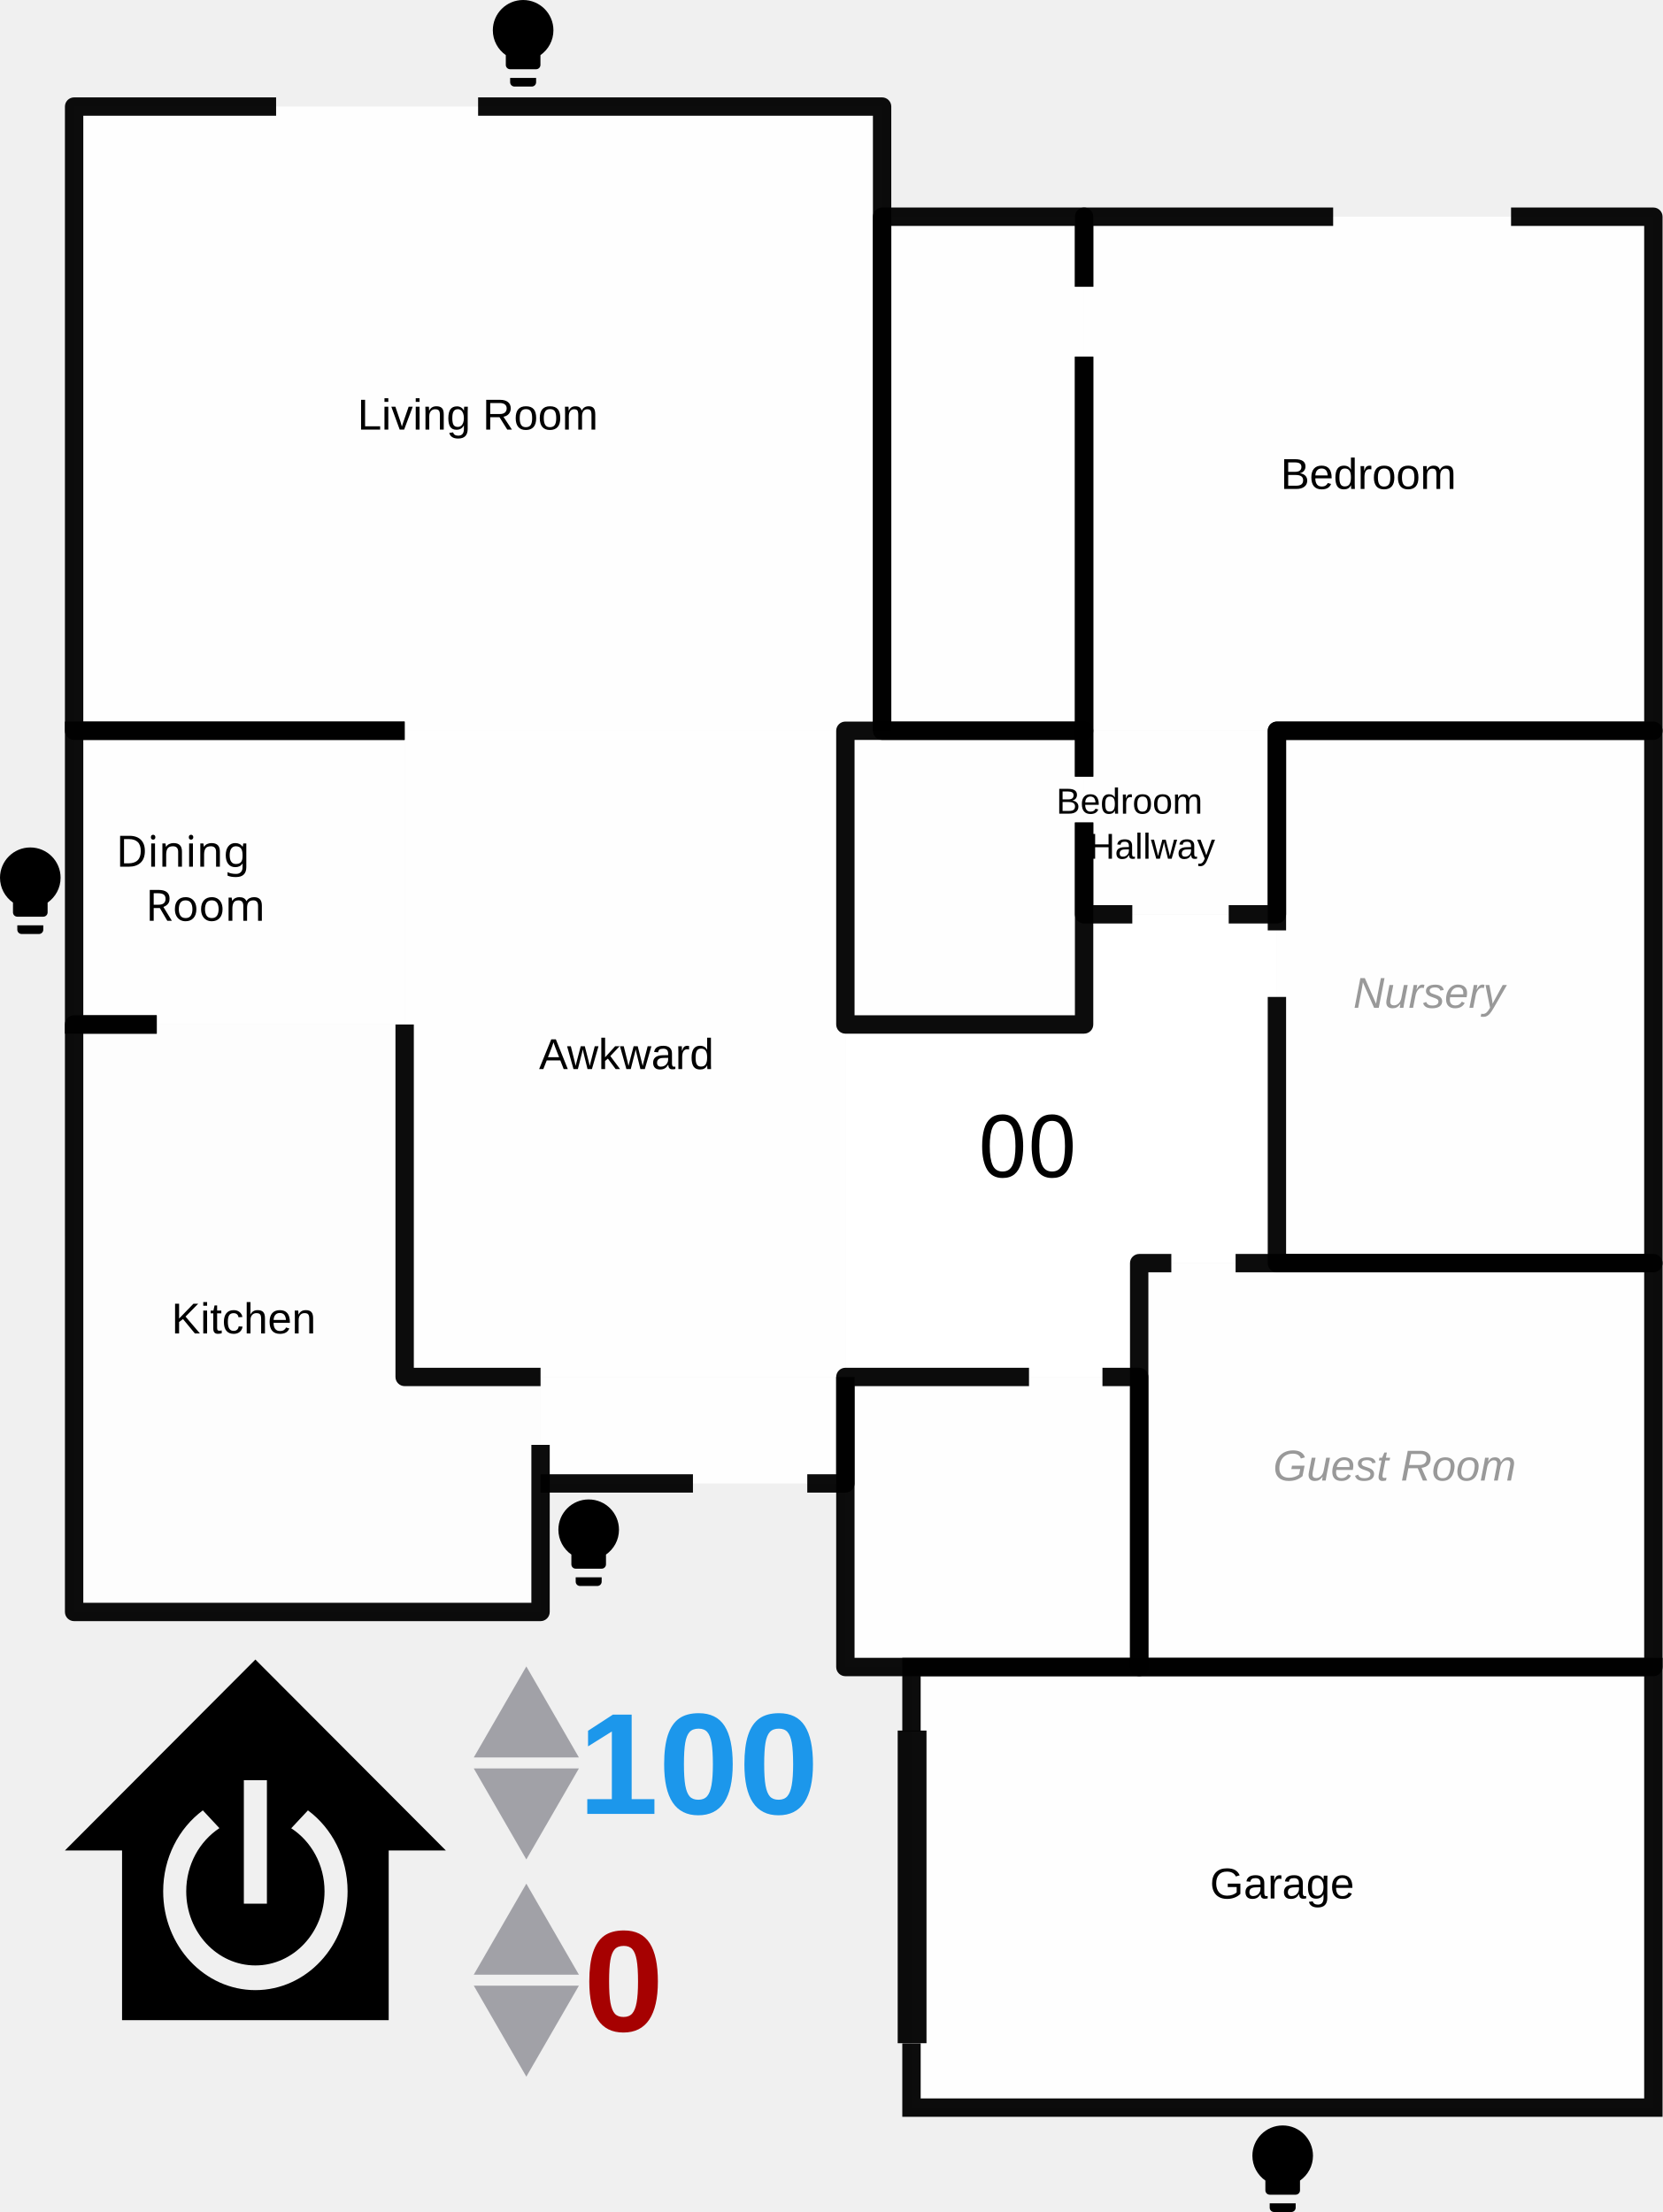
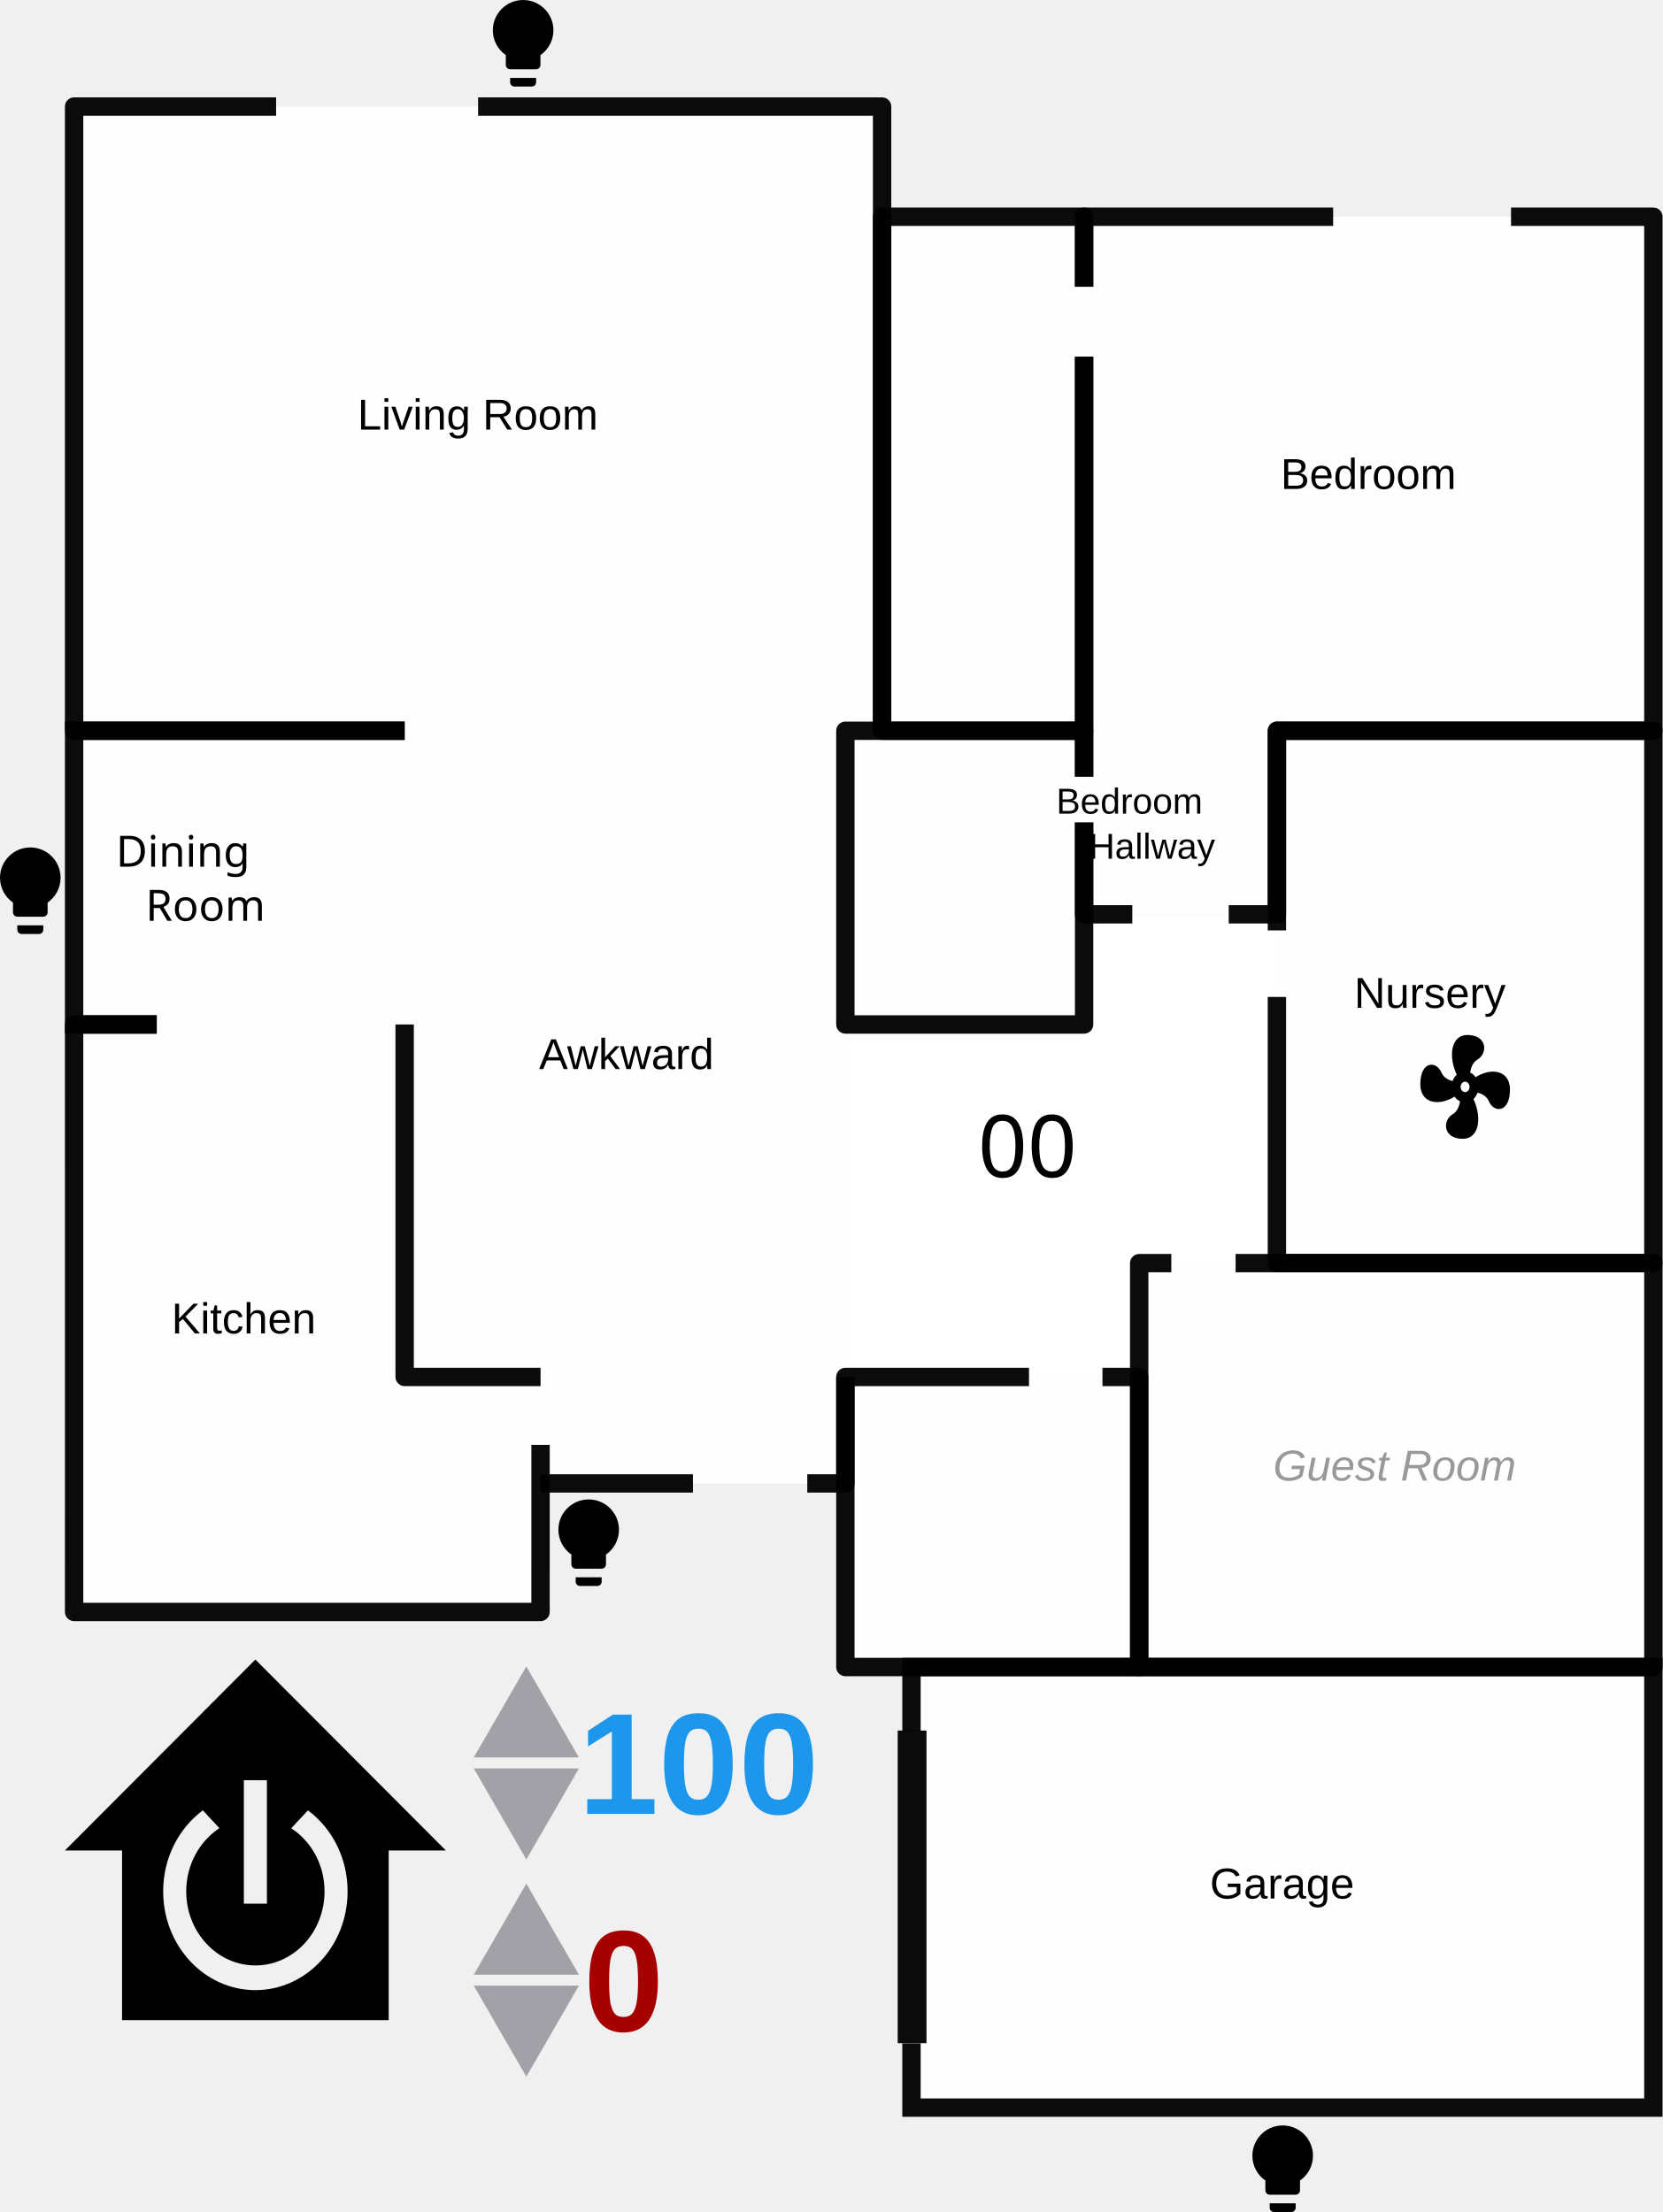
<svg xmlns="http://www.w3.org/2000/svg" width="576.137" height="766.756" viewBox="0 0 576.137 766.756" id="svg2" version="1.1">
  <defs id="defs4" />
  <path id="light.living_room_lights_level" d="m 25.682,36.937 280,0 0,216.364 -280,0 z" style="opacity:0.95;fill:#ffffff;fill-opacity:0.997;stroke:none;stroke-width:0.625;stroke-linejoin:round;stroke-miterlimit:4;stroke-dasharray:none;stroke-dashoffset:0;stroke-opacity:1" />
  <path style="display:inline;opacity:0.95;fill:#ffffff;fill-opacity:0.997;stroke:none;stroke-width:0.625;stroke-linejoin:round;stroke-miterlimit:4;stroke-dasharray:none;stroke-dashoffset:0;stroke-opacity:1" d="m 187.323,477.301 105.631,0 0,36.909 -105.636,0 z" id="switch.entry_lights_door" />
  <path style="display:inline;opacity:0.95;fill:#ffffff;fill-opacity:0.997;stroke:none;stroke-width:0.625;stroke-linejoin:round;stroke-miterlimit:4;stroke-dasharray:none;stroke-dashoffset:0;stroke-opacity:1" d="m 292.955,253.301 0,224 -152.727,0 c 0,-74.667 0,-149.333 0,-224 z" id="light.awkward_lights_level" />
  <path style="display:inline;opacity:0.95;fill:#ffffff;fill-opacity:0.997;stroke:none;stroke-width:0.625;stroke-linejoin:round;stroke-miterlimit:4;stroke-dasharray:none;stroke-dashoffset:0;stroke-opacity:1" d="m 315.864,577.846 257.091,0 0,152.727 -257.09,0 0,-65.109 z" id="garage_area" />
  <path style="display:inline;opacity:0.95;fill:#ffffff;fill-opacity:0.997;stroke:none;stroke-width:0.625;stroke-linejoin:round;stroke-miterlimit:4;stroke-dasharray:none;stroke-dashoffset:0;stroke-opacity:1" d="m 375.682,355.119 -82.727,0 0,-101.818 82.727,0 c 0,33.939 0,67.879 0,101.818 z" id="switch.closet_light" />












0"
       sodipodi:nodetypes="ccccc"
       inkscape:label="MasterCloset" /&gt;
    <path style="display:inline;opacity:0.95;fill:#ffffff;fill-opacity:0.997;stroke:none;stroke-width:0.625;stroke-linejoin:round;stroke-miterlimit:4;stroke-dasharray:none;stroke-dashoffset:0;stroke-opacity:1" d="m 375.682,253.301 0,-178.182 197.273,0 0,178.182 c -65.758,0 -131.515,0 -197.273,0 z" id="light.bedroom_lights_level" />
  <path id="switch.master_hall_light" d="" style="fill:#ff0000;fill-opacity:1;stroke:none;stroke-opacity:1" />












m 94.12433,591.99663 0,6.25 -6.562498,0 0,-6.25 z"
       style="display:inline;opacity:0.95;fill:none;fill-opacity:1;stroke:none;stroke-width:0.625;stroke-linejoin:round;stroke-miterlimit:4;stroke-dasharray:none;stroke-dashoffset:0;stroke-opacity:1"
       transform="translate(-52.87433,-570.43413)"
       inkscape:label="#path5754" /&gt;
    <path style="display:inline;opacity:0.95;fill:#ffffff;fill-opacity:0.997;stroke:none;stroke-width:0.625;stroke-linejoin:round;stroke-miterlimit:4;stroke-dasharray:none;stroke-dashoffset:0;stroke-opacity:1" d="m 305.682,75.119 70,0 0,178.182 -70,0 z" id="light.bathroom_lights_level" />
-   <path style="display:inline;opacity:0.95;fill:#ffffff;fill-opacity:0.953;stroke:none;stroke-width:0.625;stroke-linejoin:round;stroke-miterlimit:4;stroke-dasharray:none;stroke-dashoffset:0;stroke-opacity:1" d="m 442.5,253.301 130.455,0 0,184.545 -130.455,0 z" id="switch.game_room_light" />
+   <path style="display:inline;opacity:0.95;fill:#ffffff;fill-opacity:0.953;stroke:none;stroke-width:0.625;stroke-linejoin:round;stroke-miterlimit:4;stroke-dasharray:none;stroke-dashoffset:0;stroke-opacity:1" d="m 442.5,253.301 130.455,0 0,184.545 -130.455,0 z" id="switch.nursery_light" />












0"
       sodipodi:nodetypes="ccccc"
       inkscape:label="GameRoom" /&gt;
    <path style="display:inline;opacity:0.95;fill:#ffffff;fill-opacity:0.997;stroke:none;stroke-width:0.625;stroke-linejoin:round;stroke-miterlimit:4;stroke-dasharray:none;stroke-dashoffset:0;stroke-opacity:1" d="m 394.773,437.846 178.182,0 0,140 -178.182,0 z" id="switch.guest_room_light" />












0"
       sodipodi:nodetypes="ccccc"
       inkscape:label="GuestRoom" /&gt;
    <path style="display:inline;opacity:0.95;fill:#ffffff;fill-opacity:0.997;stroke:none;stroke-width:0.625;stroke-linejoin:round;stroke-miterlimit:4;stroke-dasharray:none;stroke-dashoffset:0;stroke-opacity:1" d="m 292.955,477.301 c 37.386,0 67.818,0 101.818,0 l 0,100.545 -101.818,0 z" id="switch.guest_bath_light" />












0"
       sodipodi:nodetypes="ccccc"
       inkscape:label="#rect4171" /&gt;
    <path style="fill:#ffffff;fill-opacity:0.997;fill-rule:evenodd;stroke:none;stroke-width:1px;stroke-linecap:butt;stroke-linejoin:miter;stroke-opacity:1" d="m 292.955,477.301 101.818,0 0,-39.455 47.727,0 0,-120.909 -66.818,0 0,38.182 -82.727,0 z" id="light.hallway_lights_level" />
  <path style="display:inline;opacity:0.95;fill:#ffffff;fill-opacity:0.997;stroke:none;stroke-width:0.625;stroke-linecap:square;stroke-linejoin:miter;stroke-miterlimit:4;stroke-dasharray:none;stroke-dashoffset:0;stroke-opacity:1" d="m 375.682,253.301 66.818,0 0,63.636 -66.818,0 z" id="switch.bedroom_hallway" />
  <path style="display:inline;opacity:0.95;fill:#ffffff;fill-opacity:0.997;stroke:none;stroke-width:0.625;stroke-linejoin:round;stroke-miterlimit:4;stroke-dasharray:none;stroke-dashoffset:0;stroke-opacity:1" d="m 25.682,253.301 114.545,0 0,101.818 -114.545,0 z" id="light.dining_room_lights_level" />
  <path style="opacity:0.95;fill:#000000;fill-opacity:0.997;stroke:none;stroke-width:6.364;stroke-linecap:square;stroke-linejoin:miter;stroke-miterlimit:4;stroke-dasharray:none;stroke-dashoffset:0;stroke-opacity:1" d="m 311.083,599.873 9.984,0 0,108.374 -9.984,0 z" id="cover.garage" />
  <path d="m 204,519.756 a 10.5,10.5 0 0 0 -10.5,10.5 c 0,3.57 1.785,6.705 4.5,8.61 l 0,3.39 a 1.5,1.5 0 0 0 1.5,1.5 l 9,0 a 1.5,1.5 0 0 0 1.5,-1.5 l 0,-3.39 c 2.715,-1.905 4.5,-5.04 4.5,-8.61 a 10.5,10.5 0 0 0 -10.5,-10.5 m -4.5,28.5 a 1.5,1.5 0 0 0 1.5,1.5 l 6,0 a 1.5,1.5 0 0 0 1.5,-1.5 l 0,-1.5 -9,0 0,1.5 z" id="switch.entry_lights_porch" />
  <path d="m 181.284,0 a 10.5,10.5 0 0 0 -10.5,10.5 c 0,3.57 1.785,6.705 4.5,8.61 l 0,3.39 a 1.5,1.5 0 0 0 1.5,1.5 l 9,0 a 1.5,1.5 0 0 0 1.5,-1.5 l 0,-3.39 c 2.715,-1.905 4.5,-5.04 4.5,-8.61 a 10.5,10.5 0 0 0 -10.5,-10.5 m -4.5,28.5 a 1.5,1.5 0 0 0 1.5,1.5 l 6,0 a 1.5,1.5 0 0 0 1.5,-1.5 l 0,-1.5 -9,0 0,1.5 z" id="switch.patio_light_switch" />
  <path d="m 88.5,575.256 -66,66.176 19.799,0 0,58.824 92.401,0 0,-58.824 19.799,0 -66,-66.176 z m -3.995,41.839 7.99,0 0,42.794 -7.99,0 0,-42.794 z m -14.219,10.441 5.751,6.163 c -6.87,4.536 -11.503,12.625 -11.503,21.911 a 23.965,25.677 0 0 0 23.965,25.677 23.965,25.677 0 0 0 23.965,-25.677 c 0,-9.287 -4.633,-17.376 -11.543,-21.869 l 5.792,-6.205 c 8.308,6.163 13.741,16.434 13.741,28.075 a 31.954,34.236 0 0 1 -31.954,34.236 31.954,34.236 0 0 1 -31.954,-34.236 c 0,-11.64 5.433,-21.912 13.741,-28.075 z" id="shut_down" />
  <path style="display:inline;opacity:0.95;fill:#ffffff;fill-opacity:0.941;stroke:none;stroke-width:0.625;stroke-linejoin:round;stroke-miterlimit:4;stroke-dasharray:none;stroke-dashoffset:0;stroke-opacity:1" d="m 25.687,477.301 -0.005,-122.182 114.545,0 0,122.182 47.096,0 -0.005,81.455 -161.636,0 z" id="light.kitchen_lights_level" />
  <path style="color:#000000;font-style:normal;font-variant:normal;font-weight:normal;font-stretch:normal;font-size:medium;line-height:normal;font-family:sans-serif;text-indent:0;text-align:start;text-decoration:none;text-decoration-line:none;text-decoration-style:solid;text-decoration-color:#000000;letter-spacing:normal;word-spacing:normal;text-transform:none;direction:ltr;block-progression:tb;writing-mode:lr-tb;baseline-shift:baseline;text-anchor:start;white-space:normal;clip-rule:nonzero;display:inline;overflow:visible;visibility:visible;opacity:0.95;isolation:auto;mix-blend-mode:normal;color-interpolation:sRGB;color-interpolation-filters:linearRGB;solid-color:#000000;solid-opacity:1;fill:#000000;fill-opacity:1;fill-rule:nonzero;stroke:none;stroke-width:6.364;stroke-linecap:butt;stroke-linejoin:round;stroke-miterlimit:4;stroke-dasharray:none;stroke-dashoffset:0;stroke-opacity:1;color-rendering:auto;image-rendering:auto;shape-rendering:auto;text-rendering:auto;enable-background:accumulate" d="m 25.682,33.756 a 3.182,3.182 0 0 0 -3.182,3.182 l 0,216.363 a 3.182,3.182 0 0 0 3.182,3.182 l 114.545,0 0,-6.363 -111.363,0 0,-210 66.818,0 0,-6.363 -70,0 z m 140,0 0,6.363 70,0 66.818,0 0,213.182 6.363,0 0,-216.363 a 3.182,3.182 0 0 0 -3.182,-3.182 l -70,0 -70,0 z" id="path5716" />
  <path style="color:#000000;font-style:normal;font-variant:normal;font-weight:normal;font-stretch:normal;font-size:medium;line-height:normal;font-family:sans-serif;text-indent:0;text-align:start;text-decoration:none;text-decoration-line:none;text-decoration-style:solid;text-decoration-color:#000000;letter-spacing:normal;word-spacing:normal;text-transform:none;direction:ltr;block-progression:tb;writing-mode:lr-tb;baseline-shift:baseline;text-anchor:start;white-space:normal;clip-rule:nonzero;display:inline;overflow:visible;visibility:visible;opacity:0.95;isolation:auto;mix-blend-mode:normal;color-interpolation:sRGB;color-interpolation-filters:linearRGB;solid-color:#000000;solid-opacity:1;fill:#000000;fill-opacity:1;fill-rule:nonzero;stroke:none;stroke-width:6.364;stroke-linecap:butt;stroke-linejoin:miter;stroke-miterlimit:4;stroke-dasharray:none;stroke-dashoffset:0;stroke-opacity:1;color-rendering:auto;image-rendering:auto;shape-rendering:auto;text-rendering:auto;enable-background:accumulate" d="m 22.5,250.119 0,108.182 31.818,0 0,-6.363 -25.455,0 0,-95.455 111.363,0 0,-6.363 -117.727,0 z" id="DiningRoom" />
  <path style="color:#000000;font-style:normal;font-variant:normal;font-weight:normal;font-stretch:normal;font-size:medium;line-height:normal;font-family:sans-serif;text-indent:0;text-align:start;text-decoration:none;text-decoration-line:none;text-decoration-style:solid;text-decoration-color:#000000;letter-spacing:normal;word-spacing:normal;text-transform:none;direction:ltr;block-progression:tb;writing-mode:lr-tb;baseline-shift:baseline;text-anchor:start;white-space:normal;clip-rule:nonzero;display:inline;overflow:visible;visibility:visible;opacity:0.95;isolation:auto;mix-blend-mode:normal;color-interpolation:sRGB;color-interpolation-filters:linearRGB;solid-color:#000000;solid-opacity:1;fill:#000000;fill-opacity:1;fill-rule:nonzero;stroke:none;stroke-width:6.364;stroke-linecap:butt;stroke-linejoin:round;stroke-miterlimit:4;stroke-dasharray:none;stroke-dashoffset:0;stroke-opacity:1;color-rendering:auto;image-rendering:auto;shape-rendering:auto;text-rendering:auto;enable-background:accumulate" d="m 25.682,351.938 a 3.182,3.182 0 0 0 -3.182,3.182 l 0.006,122.182 -0.006,81.455 a 3.182,3.182 0 0 0 3.182,3.182 l 161.637,0 a 3.182,3.182 0 0 0 3.182,-3.182 c 0.002,-20.447 0.003,-38.169 0.004,-57.91 l -6.363,0 c -9.4e-4,18.656 -0.002,35.675 -0.004,54.729 l -155.273,0 0.006,-78.273 -0.006,-119 25.455,0 0,-6.363 -28.637,0 z m 111.363,3.182 0,122.182 a 3.182,3.182 0 0 0 3.182,3.182 l 47.098,0 0,-6.363 -43.916,0 0,-119 -6.363,0 z" id="path5728" />
  <path style="color:#000000;font-style:normal;font-variant:normal;font-weight:normal;font-stretch:normal;font-size:medium;line-height:normal;font-family:sans-serif;text-indent:0;text-align:start;text-decoration:none;text-decoration-line:none;text-decoration-style:solid;text-decoration-color:#000000;letter-spacing:normal;word-spacing:normal;text-transform:none;direction:ltr;block-progression:tb;writing-mode:lr-tb;baseline-shift:baseline;text-anchor:start;white-space:normal;clip-rule:nonzero;display:inline;overflow:visible;visibility:visible;opacity:0.95;isolation:auto;mix-blend-mode:normal;color-interpolation:sRGB;color-interpolation-filters:linearRGB;solid-color:#000000;solid-opacity:1;fill:#000000;fill-opacity:1;fill-rule:nonzero;stroke:none;stroke-width:6.364;stroke-linecap:butt;stroke-linejoin:round;stroke-miterlimit:4;stroke-dasharray:none;stroke-dashoffset:0;stroke-opacity:1;color-rendering:auto;image-rendering:auto;shape-rendering:auto;text-rendering:auto;enable-background:accumulate" d="m 289.773,477.301 0,33.727 -10.023,0 0,6.365 13.205,0 a 3.182,3.182 0 0 0 3.182,-3.182 l 0,-36.91 -6.363,0 z m -102.455,33.727 0,6.365 52.818,0 0,-6.365 -52.818,0 z" id="path5732" />
  <path id="path5736" d="m 292.955,253.301 0,224 m -105.631,0 -47.096,0 0,-122.182" style="display:inline;opacity:0.95;fill:none;fill-opacity:1;stroke:none;stroke-width:6.364;stroke-linecap:square;stroke-linejoin:round;stroke-miterlimit:4;stroke-dasharray:none;stroke-dashoffset:0;stroke-opacity:1" />













    path
       sodipodi:nodetypes="cccccc"
       inkscape:connector-curvature="0"
       id="path5740"
       d="m 81.686841,625.74663 -9e-6,-1.875 25.249998,0 0,15 -25.249958,0 3e-6,-1.875"
       style="display:inline;opacity:0.95;fill:none;fill-opacity:1;stroke:#000000;stroke-width:0.625;stroke-linejoin:round;stroke-miterlimit:4;stroke-dasharray:none;stroke-dashoffset:0;stroke-opacity:1"
       transform="translate(-52.874328,-570.43413)" /&gt;
    <path style="color:#000000;font-style:normal;font-variant:normal;font-weight:normal;font-stretch:normal;font-size:medium;line-height:normal;font-family:sans-serif;text-indent:0;text-align:start;text-decoration:none;text-decoration-line:none;text-decoration-style:solid;text-decoration-color:#000000;letter-spacing:normal;word-spacing:normal;text-transform:none;direction:ltr;block-progression:tb;writing-mode:lr-tb;baseline-shift:baseline;text-anchor:start;white-space:normal;clip-rule:nonzero;display:inline;overflow:visible;visibility:visible;opacity:0.95;isolation:auto;mix-blend-mode:normal;color-interpolation:sRGB;color-interpolation-filters:linearRGB;solid-color:#000000;solid-opacity:1;fill:#000000;fill-opacity:1;fill-rule:nonzero;stroke:none;stroke-width:6.364;stroke-linecap:butt;stroke-linejoin:round;stroke-miterlimit:4;stroke-dasharray:none;stroke-dashoffset:0;stroke-opacity:1;color-rendering:auto;image-rendering:auto;shape-rendering:auto;text-rendering:auto;enable-background:accumulate" d="m 292.955,250.119 a 3.182,3.182 0 0 0 -3.182,3.182 l 0,101.818 a 3.182,3.182 0 0 0 3.182,3.182 l 82.727,0 a 3.182,3.182 0 0 0 3.182,-3.182 l 0,-70 -6.363,0 0,66.818 -76.363,0 0,-95.455 76.363,0 0,12.729 6.363,0 0,-15.91 a 3.182,3.182 0 0 0 -3.182,-3.182 l -82.727,0 z" id="path5747" />
  <path style="color:#000000;font-style:normal;font-variant:normal;font-weight:normal;font-stretch:normal;font-size:medium;line-height:normal;font-family:sans-serif;text-indent:0;text-align:start;text-decoration:none;text-decoration-line:none;text-decoration-style:solid;text-decoration-color:#000000;letter-spacing:normal;word-spacing:normal;text-transform:none;direction:ltr;block-progression:tb;writing-mode:lr-tb;baseline-shift:baseline;text-anchor:start;white-space:normal;clip-rule:nonzero;display:inline;overflow:visible;visibility:visible;opacity:0.95;isolation:auto;mix-blend-mode:normal;color-interpolation:sRGB;color-interpolation-filters:linearRGB;solid-color:#000000;solid-opacity:1;fill:#000000;fill-opacity:1;fill-rule:nonzero;stroke:none;stroke-width:6.364;stroke-linecap:butt;stroke-linejoin:round;stroke-miterlimit:4;stroke-dasharray:none;stroke-dashoffset:0;stroke-opacity:1;color-rendering:auto;image-rendering:auto;shape-rendering:auto;text-rendering:auto;enable-background:accumulate" d="m 375.682,71.938 a 3.182,3.182 0 0 0 -3.182,3.182 l 0,24.262 6.363,0 0,-21.08 83.125,0 0,-6.363 -86.307,0 z m 147.955,0 0,6.363 46.137,0 0,171.818 -127.273,0 a 3.182,3.182 0 0 0 -3.182,3.182 l 0,60.455 -13.523,0 0,6.363 16.705,0 a 3.182,3.182 0 0 0 3.182,-3.182 l 0,-60.455 127.273,0 a 3.182,3.182 0 0 0 3.182,-3.182 l 0,-178.182 a 3.182,3.182 0 0 0 -3.182,-3.182 l -49.318,0 z m -151.137,51.705 0,145.568 6.363,0 0,-145.568 -6.363,0 z m 0,161.477 0,31.818 a 3.182,3.182 0 0 0 3.182,3.182 l 16.705,0 0,-6.363 -13.523,0 0,-28.637 -6.363,0 z" id="path5751" />
  <path style="color:#000000;font-style:normal;font-variant:normal;font-weight:normal;font-stretch:normal;font-size:medium;line-height:normal;font-family:sans-serif;text-indent:0;text-align:start;text-decoration:none;text-decoration-line:none;text-decoration-style:solid;text-decoration-color:#000000;letter-spacing:normal;word-spacing:normal;text-transform:none;direction:ltr;block-progression:tb;writing-mode:lr-tb;baseline-shift:baseline;text-anchor:start;white-space:normal;clip-rule:nonzero;display:inline;overflow:visible;visibility:visible;opacity:0.95;isolation:auto;mix-blend-mode:normal;color-interpolation:sRGB;color-interpolation-filters:linearRGB;solid-color:#000000;solid-opacity:1;fill:#000000;fill-opacity:1;fill-rule:nonzero;stroke:none;stroke-width:6.364;stroke-linecap:butt;stroke-linejoin:round;stroke-miterlimit:4;stroke-dasharray:none;stroke-dashoffset:0;stroke-opacity:1;color-rendering:auto;image-rendering:auto;shape-rendering:auto;text-rendering:auto;enable-background:accumulate" d="m 305.682,71.938 a 3.182,3.182 0 0 0 -3.182,3.182 l 0,178.182 a 3.182,3.182 0 0 0 3.182,3.182 l 70,0 a 3.182,3.182 0 0 0 3.182,-3.182 l 0,-129.658 -6.363,0 0,126.477 -63.637,0 0,-171.818 63.637,0 0,21.08 6.363,0 0,-24.262 a 3.182,3.182 0 0 0 -3.182,-3.182 l -70,0 z" id="path5757" />
  <path style="color:#000000;font-style:normal;font-variant:normal;font-weight:normal;font-stretch:normal;font-size:medium;line-height:normal;font-family:sans-serif;text-indent:0;text-align:start;text-decoration:none;text-decoration-line:none;text-decoration-style:solid;text-decoration-color:#000000;letter-spacing:normal;word-spacing:normal;text-transform:none;direction:ltr;block-progression:tb;writing-mode:lr-tb;baseline-shift:baseline;text-anchor:start;white-space:normal;clip-rule:nonzero;display:inline;overflow:visible;visibility:visible;opacity:0.95;isolation:auto;mix-blend-mode:normal;color-interpolation:sRGB;color-interpolation-filters:linearRGB;solid-color:#000000;solid-opacity:1;fill:#000000;fill-opacity:1;fill-rule:nonzero;stroke:none;stroke-width:6.364;stroke-linecap:butt;stroke-linejoin:round;stroke-miterlimit:4;stroke-dasharray:none;stroke-dashoffset:0;stroke-opacity:1;color-rendering:auto;image-rendering:auto;shape-rendering:auto;text-rendering:auto;enable-background:accumulate" d="m 442.5,250.119 a 3.182,3.182 0 0 0 -3.182,3.182 l 0,69.205 6.363,0 0,-66.023 124.092,0 0,178.182 -124.092,0 0,-89.09 -6.363,0 0,92.271 a 3.182,3.182 0 0 0 3.182,3.182 l 130.455,0 a 3.182,3.182 0 0 0 3.182,-3.182 l 0,-184.545 a 3.182,3.182 0 0 0 -3.182,-3.182 l -130.455,0 z" id="path5761" />
  <path style="color:#000000;font-style:normal;font-variant:normal;font-weight:normal;font-stretch:normal;font-size:medium;line-height:normal;font-family:sans-serif;text-indent:0;text-align:start;text-decoration:none;text-decoration-line:none;text-decoration-style:solid;text-decoration-color:#000000;letter-spacing:normal;word-spacing:normal;text-transform:none;direction:ltr;block-progression:tb;writing-mode:lr-tb;baseline-shift:baseline;text-anchor:start;white-space:normal;clip-rule:nonzero;display:inline;overflow:visible;visibility:visible;opacity:0.95;isolation:auto;mix-blend-mode:normal;color-interpolation:sRGB;color-interpolation-filters:linearRGB;solid-color:#000000;solid-opacity:1;fill:#000000;fill-opacity:1;fill-rule:nonzero;stroke:none;stroke-width:6.364;stroke-linecap:butt;stroke-linejoin:round;stroke-miterlimit:4;stroke-dasharray:none;stroke-dashoffset:0;stroke-opacity:1;color-rendering:auto;image-rendering:auto;shape-rendering:auto;text-rendering:auto;enable-background:accumulate" d="m 394.773,434.664 a 3.182,3.182 0 0 0 -3.182,3.182 l 0,140 a 3.182,3.182 0 0 0 3.182,3.182 l 178.182,0 a 3.182,3.182 0 0 0 3.182,-3.182 l 0,-140 a 3.182,3.182 0 0 0 -3.182,-3.182 l -144.773,0 0,6.363 141.592,0 0,133.637 -171.818,0 0,-133.637 7.953,0 0,-6.363 -11.135,0 z" id="path5765" />
  <path style="color:#000000;font-style:normal;font-variant:normal;font-weight:normal;font-stretch:normal;font-size:medium;line-height:normal;font-family:sans-serif;text-indent:0;text-align:start;text-decoration:none;text-decoration-line:none;text-decoration-style:solid;text-decoration-color:#000000;letter-spacing:normal;word-spacing:normal;text-transform:none;direction:ltr;block-progression:tb;writing-mode:lr-tb;baseline-shift:baseline;text-anchor:start;white-space:normal;clip-rule:nonzero;display:inline;overflow:visible;visibility:visible;opacity:0.95;isolation:auto;mix-blend-mode:normal;color-interpolation:sRGB;color-interpolation-filters:linearRGB;solid-color:#000000;solid-opacity:1;fill:#000000;fill-opacity:1;fill-rule:nonzero;stroke:none;stroke-width:6.364;stroke-linecap:butt;stroke-linejoin:round;stroke-miterlimit:4;stroke-dasharray:none;stroke-dashoffset:0;stroke-opacity:1;color-rendering:auto;image-rendering:auto;shape-rendering:auto;text-rendering:auto;enable-background:accumulate" d="m 292.955,474.119 a 3.182,3.182 0 0 0 -3.182,3.182 l 0,100.545 a 3.182,3.182 0 0 0 3.182,3.182 l 101.818,0 a 3.182,3.182 0 0 0 3.182,-3.182 l 0,-100.545 a 3.182,3.182 0 0 0 -3.182,-3.182 l -12.729,0 0,6.363 9.547,0 0,94.182 -95.455,0 0,-94.182 60.455,0 0,-6.363 -63.637,0 z" id="path5769" />
  <path style="color:#000000;font-style:normal;font-variant:normal;font-weight:normal;font-stretch:normal;font-size:medium;line-height:normal;font-family:sans-serif;text-indent:0;text-align:start;text-decoration:none;text-decoration-line:none;text-decoration-style:solid;text-decoration-color:#000000;letter-spacing:normal;word-spacing:normal;text-transform:none;direction:ltr;block-progression:tb;writing-mode:lr-tb;baseline-shift:baseline;text-anchor:start;white-space:normal;clip-rule:nonzero;display:inline;overflow:visible;visibility:visible;opacity:0.95;isolation:auto;mix-blend-mode:normal;color-interpolation:sRGB;color-interpolation-filters:linearRGB;solid-color:#000000;solid-opacity:1;fill:#000000;fill-opacity:1;fill-rule:nonzero;stroke:none;stroke-width:6.364;stroke-linecap:square;stroke-linejoin:miter;stroke-miterlimit:4;stroke-dasharray:none;stroke-dashoffset:0;stroke-opacity:1;color-rendering:auto;image-rendering:auto;shape-rendering:auto;text-rendering:auto;enable-background:accumulate" d="m 312.682,574.664 0,22.273 0,3.182 6.363,0 0,-3.182 0,-15.908 250.729,0 0,146.363 -250.727,0 0,-15.91 0,-3.182 -6.365,0 0,3.182 0,22.273 263.455,0 0,-159.092 -263.455,0 z" id="rect4163" />
  <text xml:space="preserve" style="font-style:normal;font-weight:normal;font-size:30px;line-height:125%;font-family:sans-serif;letter-spacing:0px;word-spacing:0px;display:inline;fill:#000000;fill-opacity:1;stroke:none;stroke-width:1px;stroke-linecap:butt;stroke-linejoin:miter;stroke-opacity:1" x="186.796" y="370.582" id="text4169">
    <tspan id="tspan4171" x="186.796" y="370.582" style="font-style:normal;font-variant:normal;font-weight:normal;font-stretch:normal;font-size:15px;font-family:Arial;-inkscape-font-specification:Arial">Awkward</tspan>
  </text>
  <text xml:space="preserve" style="font-style:normal;font-weight:normal;font-size:60px;line-height:125%;font-family:sans-serif;letter-spacing:0px;word-spacing:0px;display:inline;fill:#000000;fill-opacity:1;stroke:none;stroke-width:1px;stroke-linecap:butt;stroke-linejoin:miter;stroke-opacity:1" x="123.89" y="148.909" id="text4161">
    <tspan id="tspan4163" x="123.89" y="148.909" style="font-style:normal;font-variant:normal;font-weight:normal;font-stretch:normal;font-size:15px;font-family:Arial;-inkscape-font-specification:Arial">Living Room</tspan>
  </text>
  <text xml:space="preserve" style="font-style:normal;font-weight:normal;font-size:30px;line-height:125%;font-family:sans-serif;letter-spacing:0px;word-spacing:0px;fill:#000000;fill-opacity:1;stroke:none;stroke-width:1px;stroke-linecap:butt;stroke-linejoin:miter;stroke-opacity:1" x="419.291" y="658.092" id="garage_label">
    <tspan id="tspan4182" x="419.291" y="658.092" style="font-style:normal;font-variant:normal;font-weight:normal;font-stretch:normal;font-size:15px;font-family:Arial;-inkscape-font-specification:Arial">Garage</tspan>
  </text>
  <text xml:space="preserve" style="font-style:normal;font-weight:normal;font-size:30px;line-height:125%;font-family:sans-serif;letter-spacing:0px;word-spacing:0px;display:inline;fill:#000000;fill-opacity:1;stroke:none;stroke-width:1px;stroke-linecap:butt;stroke-linejoin:miter;stroke-opacity:1" x="82.9" y="300.427" id="text4173">
    <tspan id="tspan4175" x="82.9" y="300.427" style="font-size:15px;text-align:center;text-anchor:middle">Dining</tspan>
    <tspan x="82.9" y="319.177" id="tspan4177" style="font-size:15px;text-align:center;text-anchor:middle">Room</tspan>
  </text>
  <text xml:space="preserve" style="font-style:normal;font-weight:normal;font-size:30px;line-height:125%;font-family:sans-serif;letter-spacing:0px;word-spacing:0px;display:inline;fill:#000000;fill-opacity:1;stroke:none;stroke-width:1px;stroke-linecap:butt;stroke-linejoin:miter;stroke-opacity:1" x="443.791" y="169.491" id="text4206">
    <tspan id="tspan4208" x="443.791" y="169.491" style="font-style:normal;font-variant:normal;font-weight:normal;font-stretch:normal;font-size:15px;font-family:Arial;-inkscape-font-specification:Arial">Bedroom</tspan>
  </text>
-   <text xml:space="preserve" style="font-style:normal;font-weight:normal;font-size:30px;line-height:125%;font-family:sans-serif;text-align:center;letter-spacing:0px;word-spacing:0px;text-anchor:middle;display:inline;fill:#777777;fill-opacity:1;stroke:none;stroke-width:1px;stroke-linecap:butt;stroke-linejoin:miter;stroke-opacity:1" x="506.903" y="349.364" id="text4200">
-     <tspan x="506.903" y="349.364" id="tspan4204" style="font-style:italic;font-variant:normal;font-weight:normal;font-stretch:normal;font-size:15px;font-family:Arial;-inkscape-font-specification:'Arial Italic';fill:#999999;fill-opacity:1">Nursery</tspan>
+   <text xml:space="preserve" style="font-style:normal;font-weight:normal;font-size:30px;line-height:125%;font-family:sans-serif;text-align:center;letter-spacing:0px;word-spacing:0px;text-anchor:middle;display:inline;fill:#777777;fill-opacity:1;stroke:none;stroke-width:1px;stroke-linecap:butt;stroke-linejoin:miter;stroke-opacity:1" x="507.222" y="349.364" id="text4200">
+     <tspan x="507.222" y="349.364" id="tspan4204" style="font-style:normal;font-variant:normal;font-weight:normal;font-stretch:normal;font-size:15px;font-family:Arial;-inkscape-font-specification:Arial;fill:#000000;fill-opacity:1">Nursery</tspan>
  </text>
  <text xml:space="preserve" style="font-style:normal;font-weight:normal;font-size:30px;line-height:125%;font-family:sans-serif;letter-spacing:0px;word-spacing:0px;display:inline;fill:#777777;fill-opacity:1;stroke:none;stroke-width:1px;stroke-linecap:butt;stroke-linejoin:miter;stroke-opacity:1" x="441.182" y="513.215" id="text4196">
    <tspan id="tspan4198" x="441.182" y="513.215" style="font-style:italic;font-variant:normal;font-weight:normal;font-stretch:normal;font-size:15px;font-family:Arial;-inkscape-font-specification:'Arial Italic';fill:#999999;fill-opacity:1">Guest Room</tspan>
  </text>
  <text xml:space="preserve" style="font-style:normal;font-weight:normal;font-size:30px;line-height:125%;font-family:sans-serif;letter-spacing:0px;word-spacing:0px;fill:#000000;fill-opacity:1;stroke:none;stroke-width:1px;stroke-linecap:butt;stroke-linejoin:miter;stroke-opacity:1" x="367.742" y="408.04" id="sensor.hallway_thermostat_temperature">
    <tspan id="tspan4785" x="367.742" y="408.04" style="text-align:center;text-anchor:middle">00</tspan>
  </text>
  <text xml:space="preserve" style="font-style:normal;font-weight:normal;font-size:30px;line-height:111%;font-family:sans-serif;letter-spacing:0px;word-spacing:0px;display:inline;fill:#000000;fill-opacity:1;stroke:none;stroke-width:1px;stroke-linecap:butt;stroke-linejoin:miter;stroke-opacity:1" x="59.439" y="462.218" id="text4165">
    <tspan id="tspan4167" x="59.439" y="462.218" style="font-style:normal;font-variant:normal;font-weight:normal;font-stretch:normal;font-size:15px;line-height:125%;font-family:Arial;-inkscape-font-specification:Arial;letter-spacing:0px;writing-mode:lr-tb">Kitchen</tspan>
  </text>
  <rect style="opacity:0.95;fill:none;fill-opacity:1;stroke:#000000;stroke-width:0;stroke-linecap:square;stroke-linejoin:miter;stroke-miterlimit:4;stroke-dasharray:none;stroke-dashoffset:0;stroke-opacity:1" id="lock.front_door_locked" width="28.252" height="38.252" x="245.769" y="494.899" />
  <text xml:space="preserve" style="font-style:normal;font-weight:normal;font-size:30px;line-height:125%;font-family:sans-serif;letter-spacing:0px;word-spacing:0px;fill:#000000;fill-opacity:1;stroke:none;stroke-width:1px;stroke-linecap:butt;stroke-linejoin:miter;stroke-opacity:1" x="200.358" y="628.761" id="sensor.cool_to_temp">
    <tspan id="tspan4777" x="200.358" y="628.761" style="font-style:normal;font-variant:normal;font-weight:bold;font-stretch:normal;font-size:50px;font-family:Arial;-inkscape-font-specification:'Arial Bold';text-align:start;text-anchor:start;fill:#1c97eb;fill-opacity:1">100</tspan>
  </text>
  <text xml:space="preserve" style="font-style:normal;font-weight:normal;font-size:30px;line-height:125%;font-family:sans-serif;letter-spacing:0px;word-spacing:0px;fill:#000000;fill-opacity:1;stroke:none;stroke-width:1px;stroke-linecap:butt;stroke-linejoin:miter;stroke-opacity:1" x="202.231" y="704.06" id="sensor.heat_to_temp">
    <tspan id="tspan4781" x="202.231" y="704.06" style="font-style:normal;font-variant:normal;font-weight:bold;font-stretch:normal;font-size:50px;font-family:Arial;-inkscape-font-specification:'Arial Bold';text-align:start;text-anchor:start;fill:#a60101;fill-opacity:1">0</tspan>
  </text>
  <path style="opacity:0.95;fill:#99999f;fill-opacity:0.941;stroke:none;stroke-width:1;stroke-linecap:square;stroke-linejoin:miter;stroke-miterlimit:4;stroke-dasharray:none;stroke-dashoffset:0;stroke-opacity:1" id="cool_up" d="m 200.616,609.198 -36.44,0 18.22,-31.558 z" />
  <path d="m 200.616,-612.996 -36.44,0 18.22,-31.558 z" id="cool_down" style="opacity:0.95;fill:#99999f;fill-opacity:0.941;stroke:none;stroke-width:1;stroke-linecap:square;stroke-linejoin:miter;stroke-miterlimit:4;stroke-dasharray:none;stroke-dashoffset:0;stroke-opacity:1" transform="scale(1,-1)" />
  <path d="m 200.616,684.498 -36.44,0 18.22,-31.558 z" id="warm_up" style="opacity:0.95;fill:#99999f;fill-opacity:0.941;stroke:none;stroke-width:1;stroke-linecap:square;stroke-linejoin:miter;stroke-miterlimit:4;stroke-dasharray:none;stroke-dashoffset:0;stroke-opacity:1" />
  <path transform="scale(1,-1)" style="opacity:0.95;fill:#99999f;fill-opacity:0.941;stroke:none;stroke-width:1;stroke-linecap:square;stroke-linejoin:miter;stroke-miterlimit:4;stroke-dasharray:none;stroke-dashoffset:0;stroke-opacity:1" id="warm_down" d="m 200.616,-688.295 -36.44,0 18.22,-31.558 z" />
  <path d="m 444.5,736.756 a 10.5,10.5 0 0 0 -10.5,10.5 c 0,3.57 1.785,6.705 4.5,8.61 l 0,3.39 a 1.5,1.5 0 0 0 1.5,1.5 l 9,0 a 1.5,1.5 0 0 0 1.5,-1.5 l 0,-3.39 c 2.715,-1.905 4.5,-5.04 4.5,-8.61 a 10.5,10.5 0 0 0 -10.5,-10.5 m -4.5,28.5 a 1.5,1.5 0 0 0 1.5,1.5 l 6,0 a 1.5,1.5 0 0 0 1.5,-1.5 l 0,-1.5 -9,0 0,1.5 z" id="switch.garage_exterior_lights" />
  <path d="m 10.5,293.756 a 10.5,10.5 0 0 0 -10.5,10.5 c 0,3.57 1.785,6.705 4.5,8.61 l 0,3.39 a 1.5,1.5 0 0 0 1.5,1.5 l 9,0 a 1.5,1.5 0 0 0 1.5,-1.5 l 0,-3.39 c 2.715,-1.905 4.5,-5.04 4.5,-8.61 a 10.5,10.5 0 0 0 -10.5,-10.5 m -4.5,28.5 a 1.5,1.5 0 0 0 1.5,1.5 l 6,0 a 1.5,1.5 0 0 0 1.5,-1.5 l 0,-1.5 -9,0 0,1.5 z" id="light.side_bulb" />
  <text xml:space="preserve" style="font-style:normal;font-weight:normal;font-size:30px;line-height:125%;font-family:sans-serif;letter-spacing:0px;word-spacing:0px;display:inline;fill:#000000;fill-opacity:1;stroke:none;stroke-width:1px;stroke-linecap:butt;stroke-linejoin:miter;stroke-opacity:1" x="410.901" y="282.036" id="text4206-7">
    <tspan id="tspan4208-2" x="410.901" y="282.036" style="font-style:normal;font-variant:normal;font-weight:normal;font-stretch:normal;font-size:12.5px;font-family:Arial;-inkscape-font-specification:Arial;text-align:center;text-anchor:middle">Bedroom</tspan>
    <tspan x="410.901" y="297.661" style="font-style:normal;font-variant:normal;font-weight:normal;font-stretch:normal;font-size:12.5px;font-family:Arial;-inkscape-font-specification:Arial;text-align:center;text-anchor:middle" id="tspan4229">Hallway</tspan>
  </text>
+   <path id="switch.nursery_fan" d="m 507.704,374.956 a 1.551,1.8 0 0 0 -1.551,1.8 1.551,1.8 0 0 0 1.551,1.8 1.551,1.8 0 0 0 1.551,-1.8 1.551,1.8 0 0 0 -1.551,-1.8 m 0.776,-16.2 c 6.981,0 7.151,6.426 3.49,8.55 -1.536,0.882 -2.218,2.772 -2.513,4.446 0.745,0.36 1.396,0.918 1.893,1.638 5.74,-3.6 11.914,-2.178 11.914,4.266 0,8.1 -5.538,8.28 -7.368,4.014 -0.776,-1.782 -2.42,-2.574 -3.863,-2.916 -0.31,0.864 -0.791,1.602 -1.412,2.214 3.087,6.642 1.862,13.788 -3.692,13.788 -6.981,0 -7.12,-6.444 -3.459,-8.568 1.52,-0.882 2.203,-2.754 2.513,-4.41 -0.76,-0.36 -1.427,-0.936 -1.924,-1.656 -5.724,3.564 -11.867,2.16 -11.867,-4.266 0,-8.1 5.522,-8.298 7.353,-4.032 0.776,1.782 2.404,2.556 3.847,2.898 0.295,-0.864 0.791,-1.62 1.427,-2.196 -3.087,-6.642 -1.861,-13.77 3.661,-13.77 z" />
</svg>
